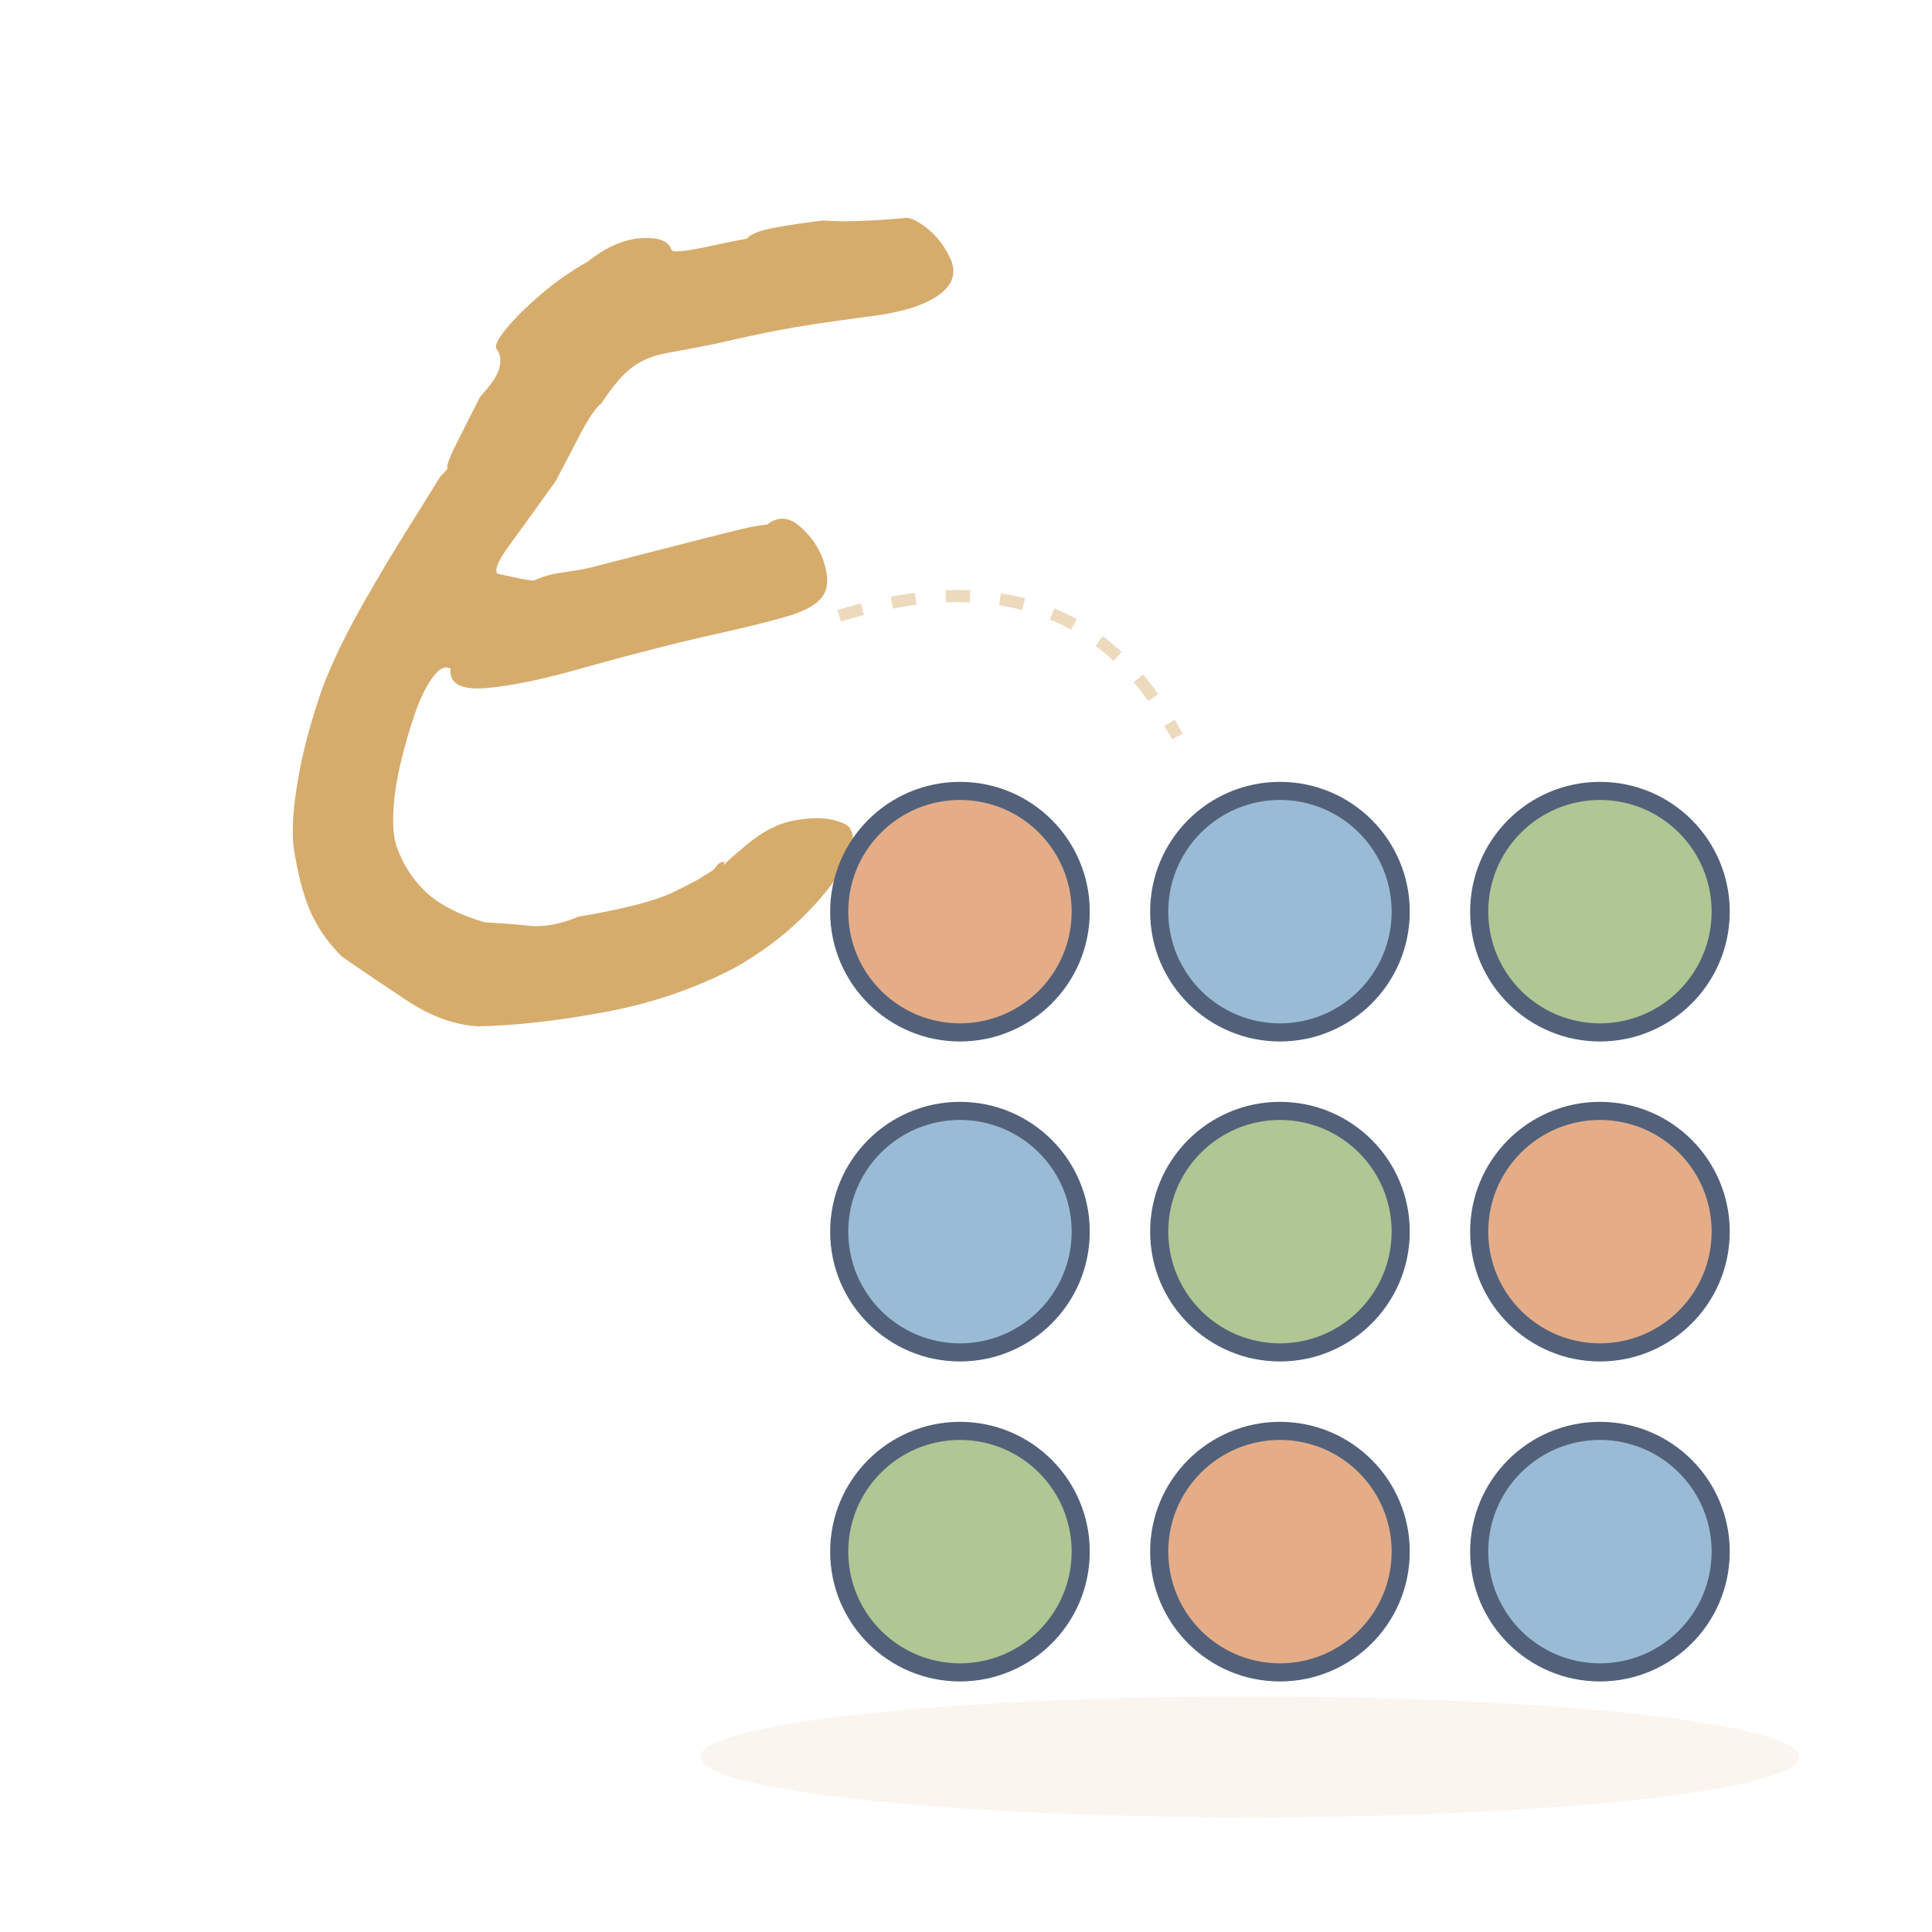
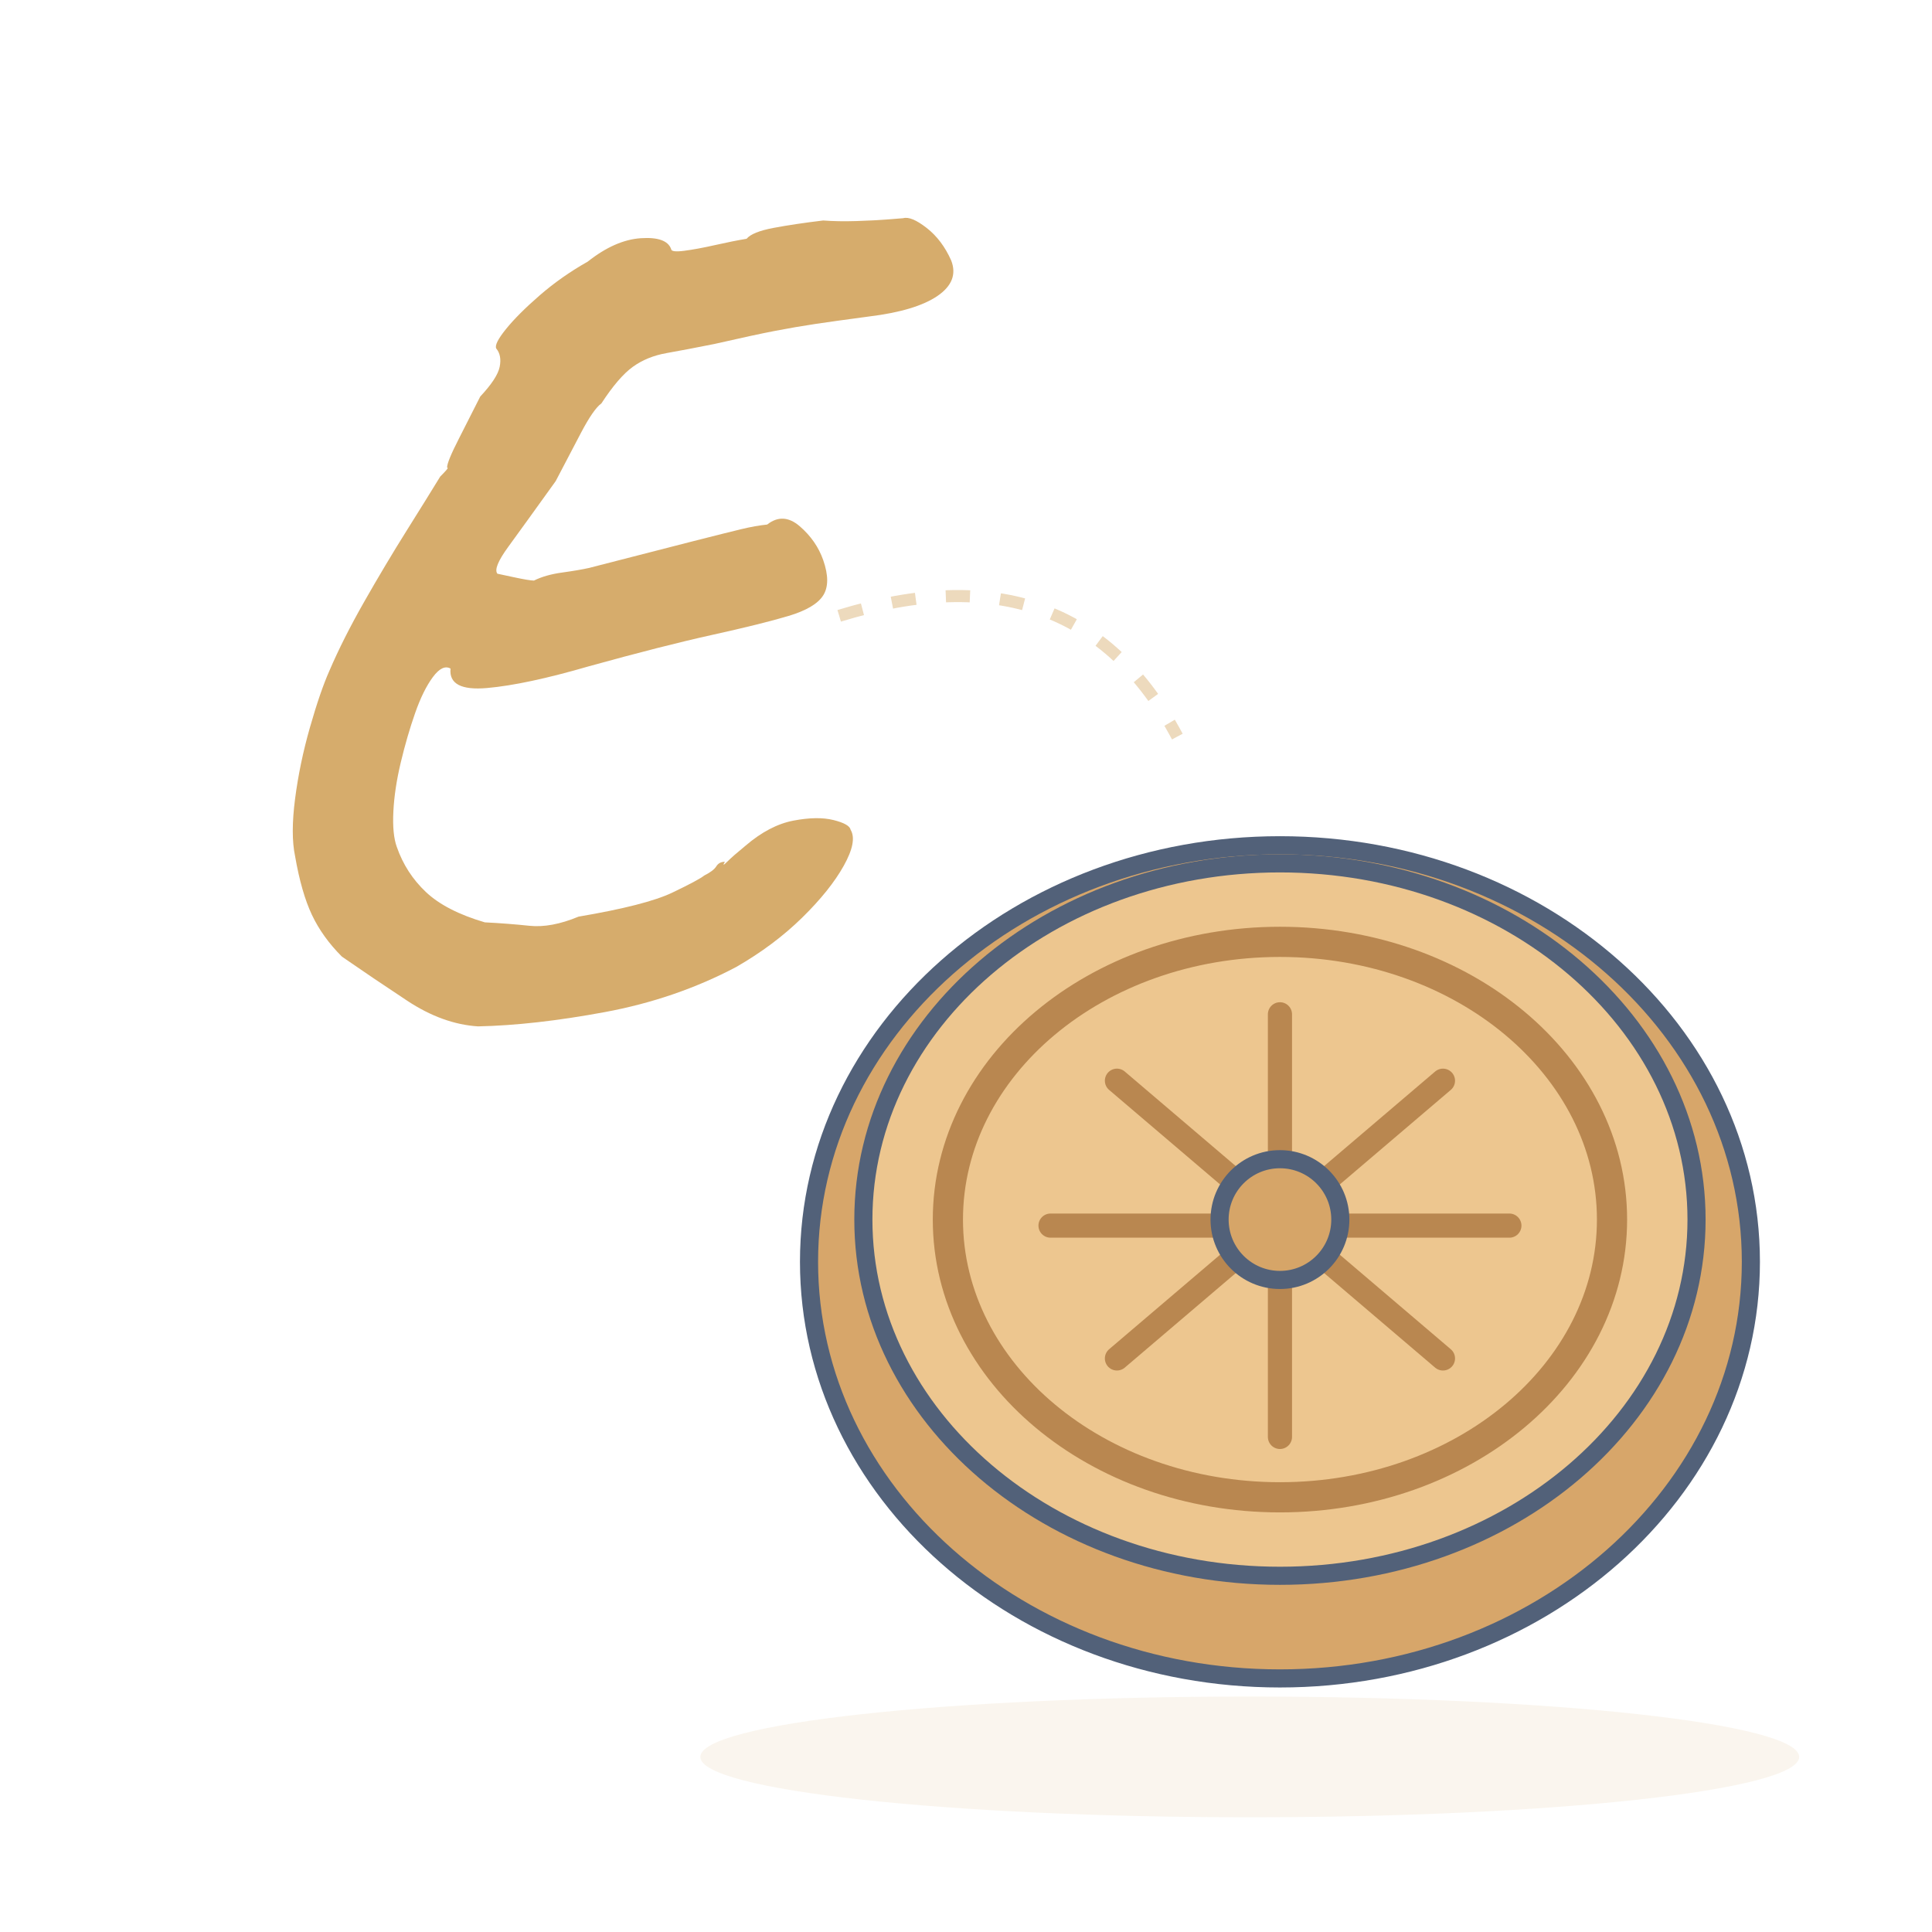
<svg xmlns="http://www.w3.org/2000/svg" viewBox="0 0 320 320">
  <ellipse cx="207" cy="291" rx="91" ry="10" fill="#d6ac6c" opacity=".12" />
  <g transform="translate(-12 -10) scale(.72)">
    <path d="M126.619 250.0Q118.467 249.474 110.315 244.083Q102.163 238.693 95.326 233.959Q90.856 229.489 88.428 224.361Q86.001 219.233 84.544 210.818Q83.493 205.822 84.544 197.675Q85.596 189.527 87.963 181.239Q90.33 172.951 92.433 168.218Q95.589 160.855 100.454 152.309Q105.319 143.762 110.183 136.005Q115.048 128.247 117.941 123.514Q119.782 121.673 119.65 121.542Q119.519 121.41 119.519 121.41Q119.519 120.096 122.28 114.705Q125.041 109.314 127.145 105.107Q131.089 100.899 131.615 98.27Q132.141 95.64 130.826 94.062Q130.3 93.01 133.061 89.592Q135.822 86.173 140.819 81.834Q145.815 77.495 151.863 74.077Q158.174 69.08 164.091 68.686Q170.008 68.292 171.06 71.184Q171.06 71.973 174.084 71.579Q177.108 71.184 181.184 70.264Q185.26 69.343 188.415 68.818Q189.73 67.24 194.595 66.319Q199.46 65.399 206.034 64.61Q209.452 64.873 213.66 64.742Q217.867 64.61 221.154 64.347Q224.441 64.084 224.441 64.084Q226.282 63.558 229.832 66.319Q233.382 69.08 235.486 73.814Q237.327 78.547 232.33 81.966Q227.334 85.384 216.553 86.699Q208.664 87.751 204.262 88.408Q199.86 89.066 195.058 89.986Q190.256 90.907 181.052 93.01Q174.478 94.325 170.008 95.114Q165.537 95.903 162.25 98.27Q158.963 100.636 155.019 106.684Q153.178 107.999 150.285 113.521Q147.393 119.044 144.5 124.566Q137.137 134.822 133.587 139.686Q130.037 144.551 131.089 145.866Q131.089 145.866 134.771 146.655Q138.452 147.444 139.504 147.444Q142.134 146.129 145.947 145.603Q149.76 145.077 152.126 144.551Q168.43 140.344 176.187 138.372Q183.945 136.399 187.232 135.61Q190.519 134.822 193.149 134.559Q196.83 131.666 200.643 134.953Q204.456 138.24 206.034 142.711Q207.875 147.97 206.034 150.862Q204.193 153.755 198.014 155.596Q191.834 157.437 180.526 159.935Q169.219 162.433 152.126 167.166Q137.663 171.374 128.722 172.163Q119.782 172.951 120.308 167.692Q118.467 166.64 116.232 169.664Q113.996 172.688 112.156 177.948Q110.315 183.207 108.869 189.255Q107.422 195.303 107.159 200.563Q106.896 205.822 107.948 208.715Q110.052 214.763 114.654 219.102Q119.256 223.441 128.196 226.07Q133.456 226.333 138.452 226.859Q143.448 227.385 149.76 224.755Q165.274 222.126 171.323 219.233Q177.371 216.341 178.686 215.289Q180.789 214.237 181.447 213.185Q182.104 212.133 183.419 212.133Q182.63 213.448 183.945 212.133Q185.26 210.818 188.152 208.452Q193.675 203.718 199.197 202.666Q204.719 201.615 208.405 202.535Q212.091 203.455 212.345 204.77Q213.923 207.4 210.767 213.053Q207.612 218.707 201.169 225.018Q194.726 231.33 186.049 236.326Q172.112 243.689 155.808 246.713Q139.504 249.737 126.619 250.0Z" fill="#d6ac6c" />
  </g>
  <path d="M139 102q39-12 56 20" fill="none" stroke="#d6ac6c" stroke-width="2" stroke-dasharray="4 5" opacity=".45" />
  <g transform="translate(112 104)" stroke="#526179" stroke-width="3" stroke-linecap="round" stroke-linejoin="round">
-     <circle cx="47" cy="47" r="20" fill="#e4ad88" />
-     <circle cx="100" cy="47" r="20" fill="#9abbd6" />
-     <circle cx="153" cy="47" r="20" fill="#b0c694" />
-     <circle cx="47" cy="100" r="20" fill="#9abbd6" />
-     <circle cx="100" cy="100" r="20" fill="#b0c694" />
-     <circle cx="153" cy="100" r="20" fill="#e4ad88" />
-     <circle cx="47" cy="153" r="20" fill="#b0c694" />
-     <circle cx="100" cy="153" r="20" fill="#e4ad88" />
-     <circle cx="153" cy="153" r="20" fill="#9abbd6" />
+     <ellipse cx="100" cy="105" rx="78" ry="69" fill="#d7a66a" />
+     <ellipse cx="100" cy="98" rx="69" ry="59" fill="#edc68f" />
+     <ellipse cx="100" cy="98" rx="55" ry="46" fill="none" stroke="#b98750" stroke-width="5" />
+     <path d="M62 99h76M100 64v70M73 75l54 46M127 75l-54 46" fill="none" stroke="#b98750" stroke-width="4" />
+     <circle cx="100" cy="98" r="10" fill="#d6a568" />
  </g>
</svg>
